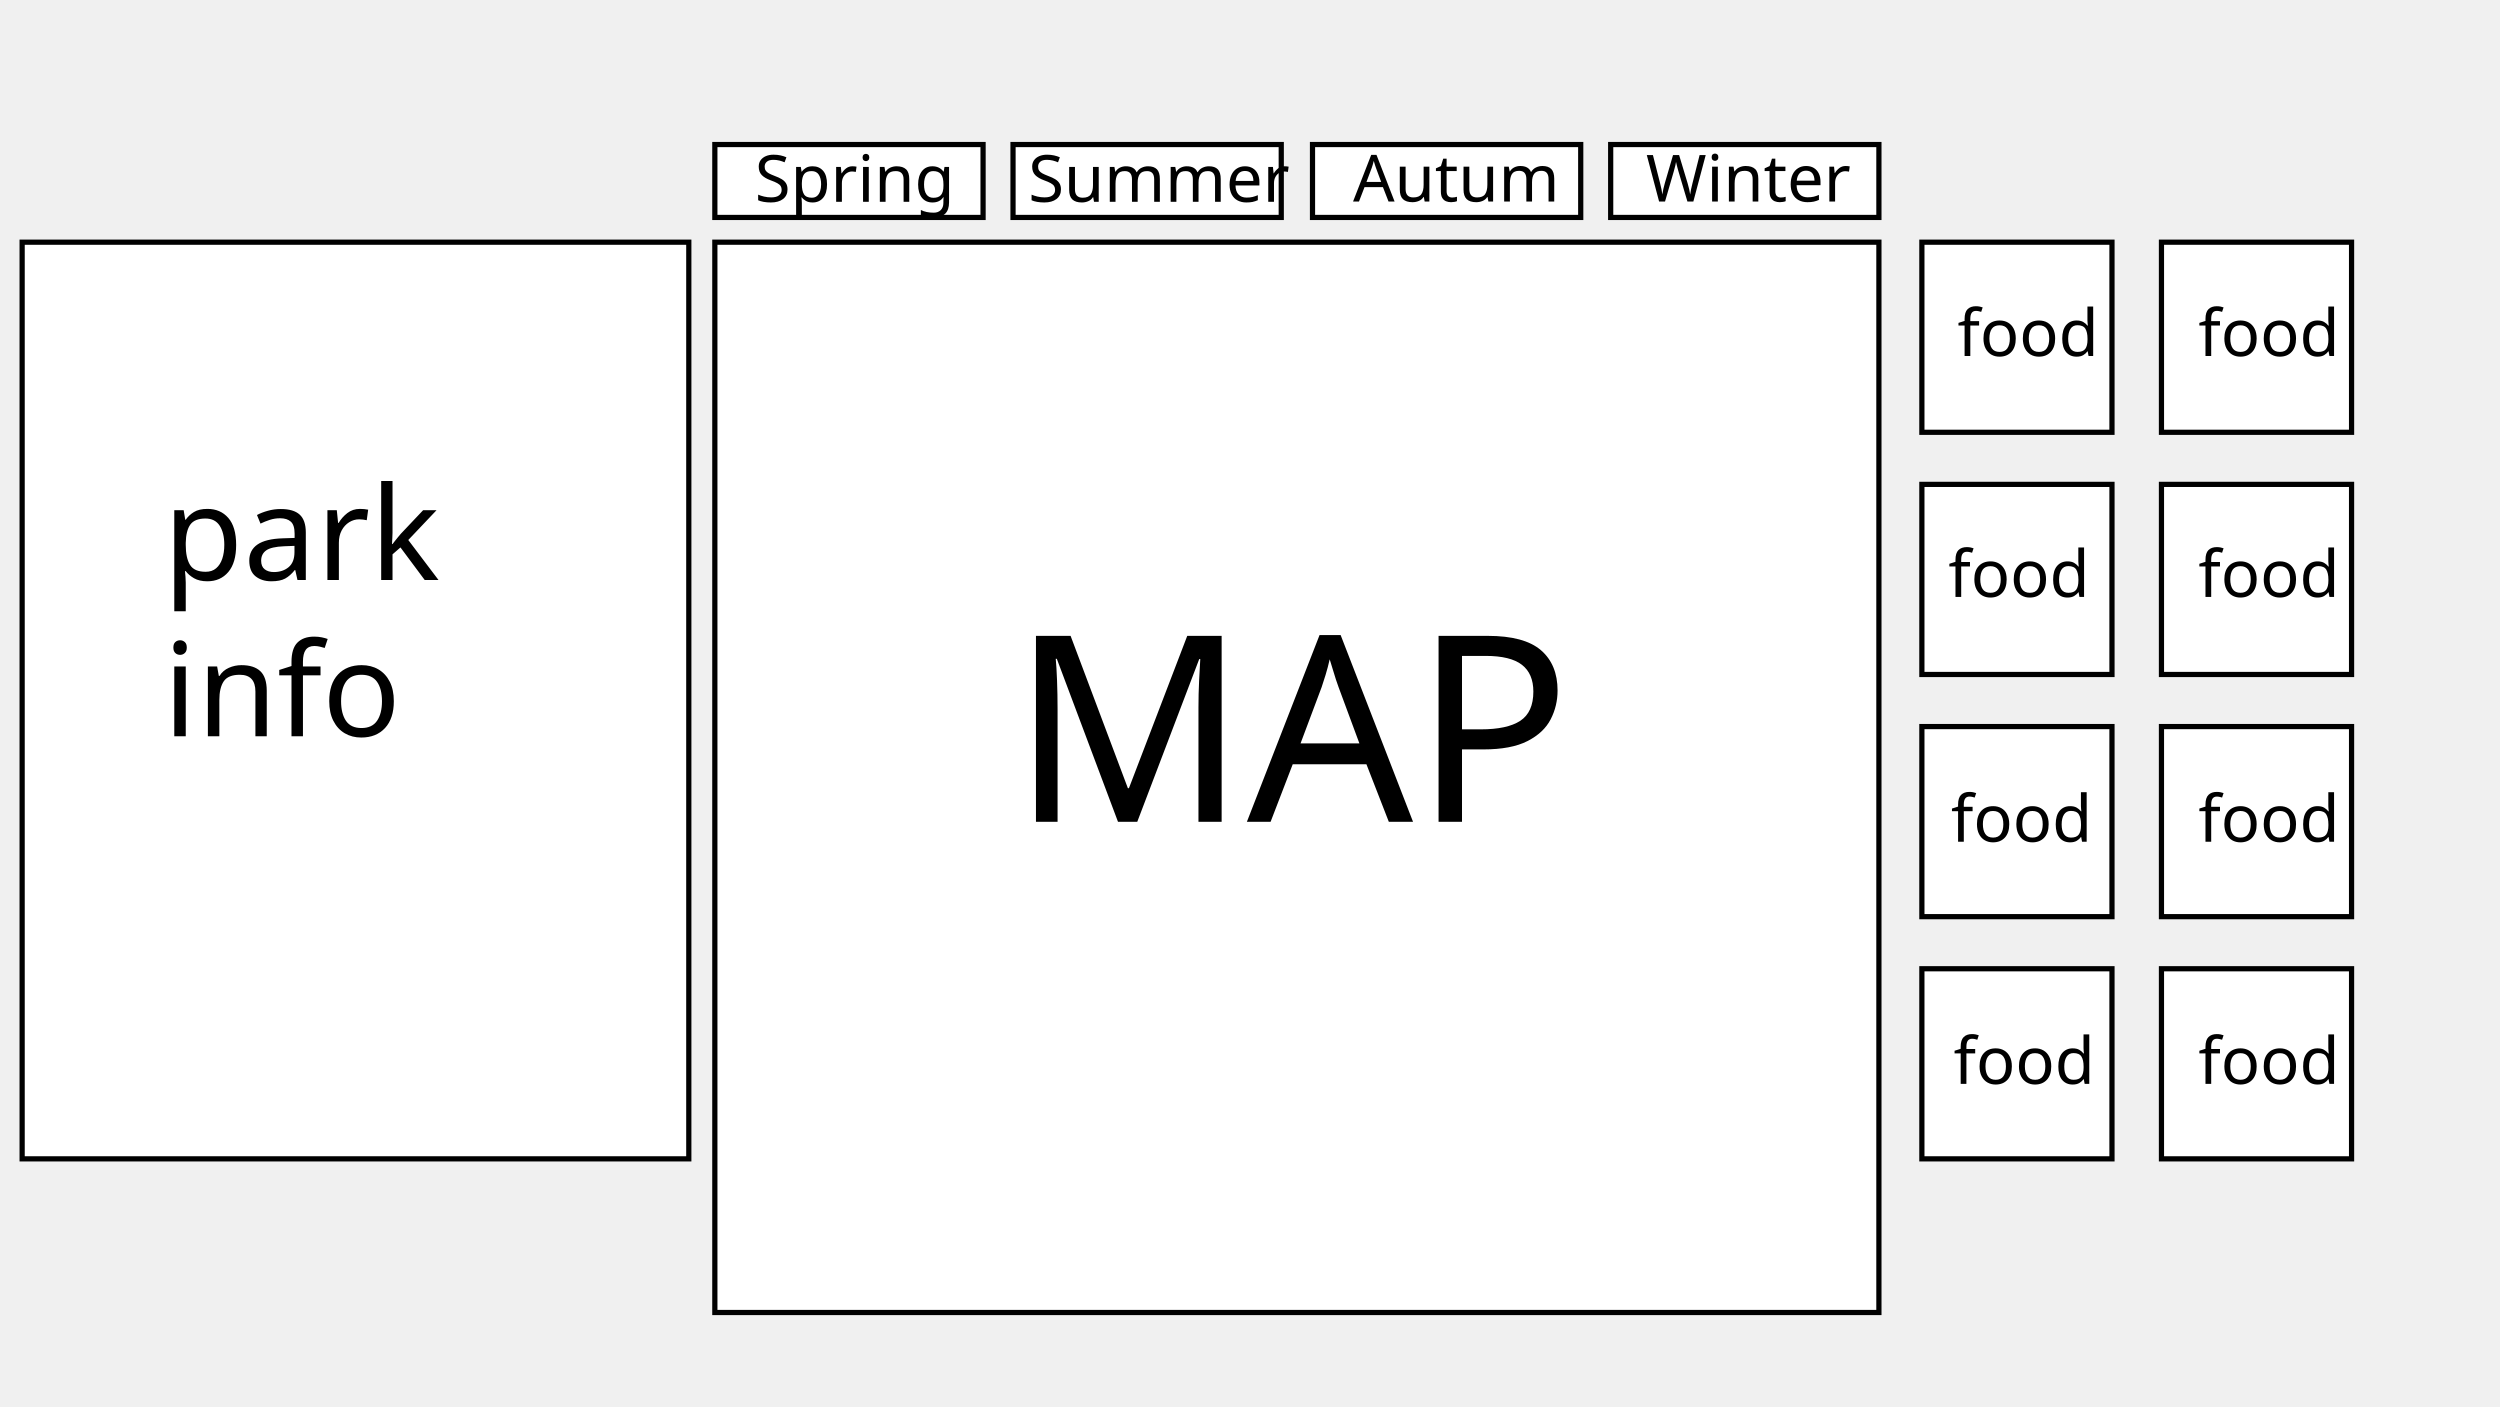
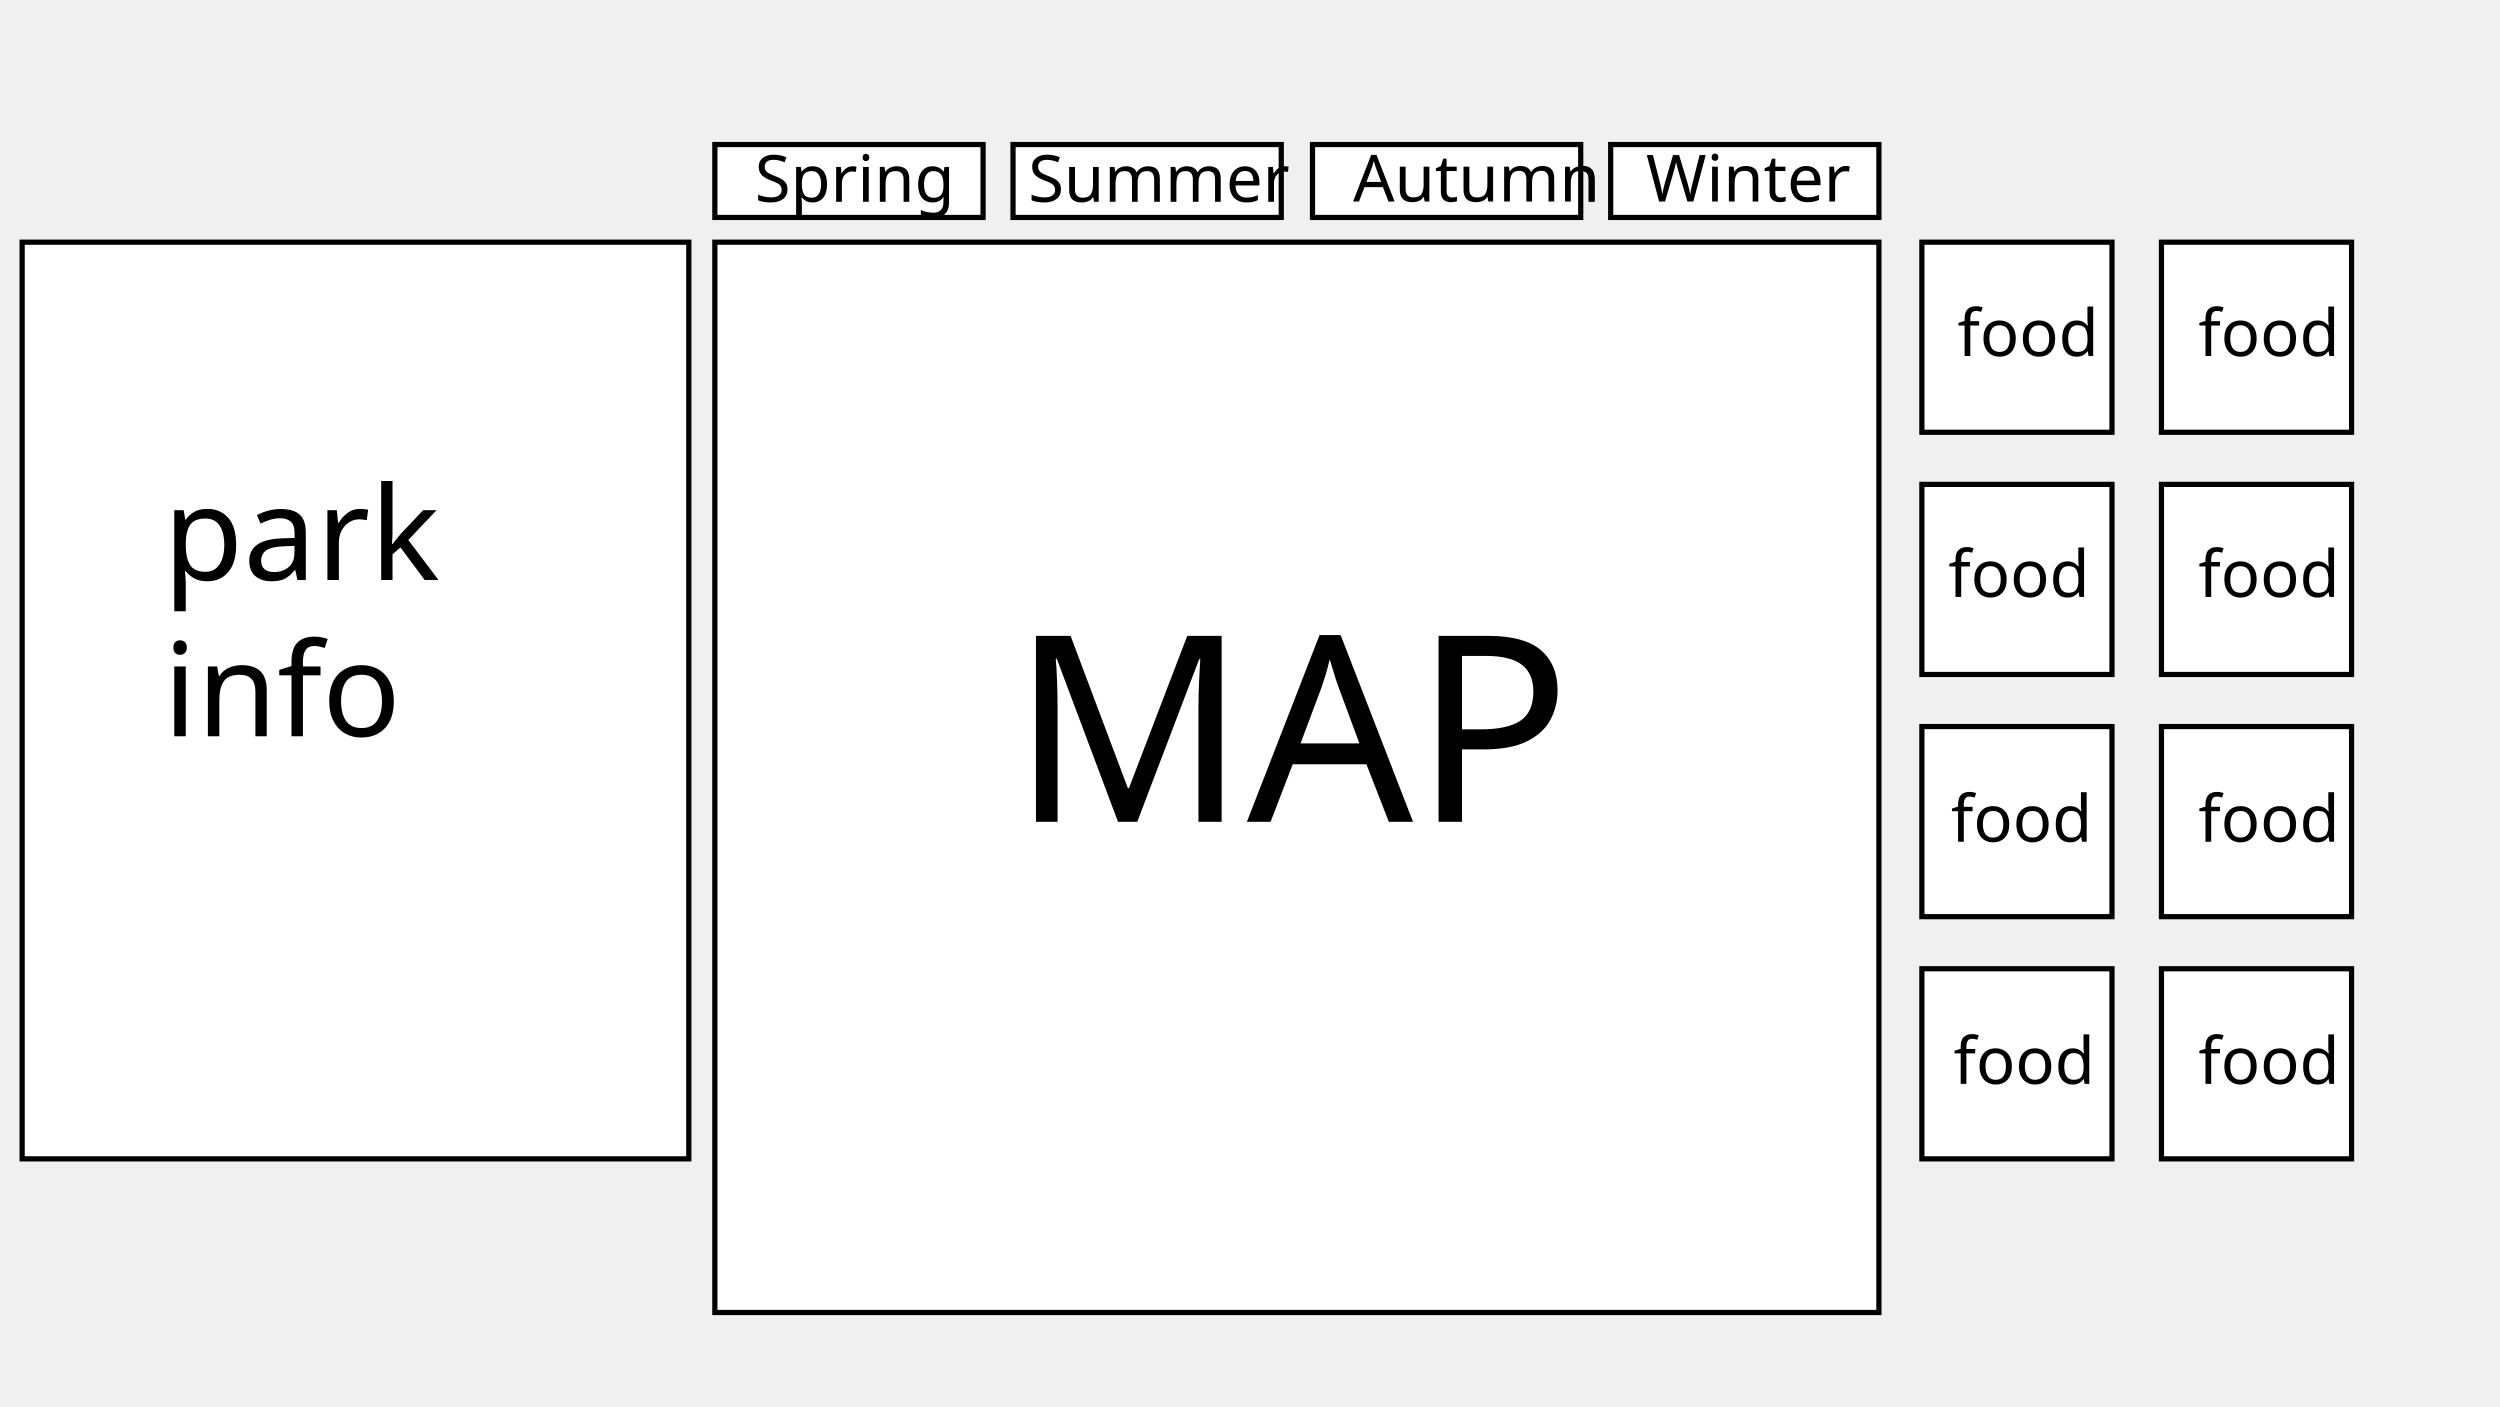
<svg xmlns="http://www.w3.org/2000/svg" version="1.1" id="Layer_1" x="0px" y="0px" viewBox="0 0 1920 1080" style="enable-background:new 0 0 1920 1080;" xml:space="preserve">
  <style type="text/css">
	.st0{font-family:'SwearBannerDemo-Thin';}
	.st1{font-size:50px;}
	.st2{fill:#FFFFFF;}
	.st3{font-size:200px;}
	.st4{font-size:100px;}
</style>
  <g>
-     <text transform="matrix(1 0 0 1 1039.143 154.7856)" class="st0 st1">Autum</text>
-     <text transform="matrix(1 0 0 1 1039.143 154.7856)" class="st0 st1">Autum</text>
+     <text transform="matrix(1 0 0 1 1039.143 154.7856)" class="st0 st1">Autumn</text>
+     <text transform="matrix(1 0 0 1 1039.143 154.7856)" class="st0 st1">Autumn</text>
    <rect x="549" y="186" class="st2" width="894" height="822" />
    <path d="M1441,188v818H551V188H1441 M1445,184H547v826h898V184z" />
    <rect x="1476" y="186" class="st2" width="146" height="146" />
    <path d="M1620,188v142h-142V188H1620 M1624,184h-150v150h150V184z" />
    <rect x="1660" y="186" class="st2" width="146" height="146" />
    <path d="M1804,188v142h-142V188H1804 M1808,184h-150v150h150V184z" />
    <rect x="1476" y="744" class="st2" width="146" height="146" />
    <path d="M1620,746v142h-142V746H1620 M1624,742h-150v150h150V742z" />
    <rect x="1476" y="558" class="st2" width="146" height="146" />
    <path d="M1620,560v142h-142V560H1620 M1624,556h-150v150h150V556z" />
    <rect x="1476" y="372" class="st2" width="146" height="146" />
    <path d="M1620,374v142h-142V374H1620 M1624,370h-150v150h150V370z" />
    <rect x="1660" y="372" class="st2" width="146" height="146" />
    <path d="M1804,374v142h-142V374H1804 M1808,370h-150v150h150V370z" />
    <rect x="1660" y="558" class="st2" width="146" height="146" />
    <path d="M1804,560v142h-142V560H1804 M1808,556h-150v150h150V556z" />
    <rect x="1660" y="744" class="st2" width="146" height="146" />
    <path d="M1804,746v142h-142V746H1804 M1808,742h-150v150h150V742z" />
    <rect x="1237" y="111" class="st2" width="206" height="56" />
    <path d="M1441,113v52h-202v-52H1441 M1445,109h-210v60h210V109z" />
    <rect x="549" y="111" class="st2" width="206" height="56" />
    <path d="M753,113v52H551v-52H753 M757,109H547v60h210V109z" />
    <rect x="778" y="111" class="st2" width="206" height="56" />
    <path d="M982,113v52H780v-52H982 M986,109H776v60h210V109z" />
    <rect x="1008" y="111" class="st2" width="206" height="56" />
    <path d="M1212,113v52h-202v-52H1212 M1216,109h-210v60h210V109z" />
    <rect x="17" y="186" class="st2" width="512" height="704" />
    <path d="M527,188v700H19V188H527 M531,184H15v708h516V184z" />
    <text transform="matrix(1 0 0 1 776.2148 631.1431)" class="st0 st3">MAP</text>
    <text transform="matrix(1 0 0 1 125.3574 445.4287)" class="st0 st4">park </text>
    <text transform="matrix(1 0 0 1 125.3574 565.4287)" class="st0 st4">info</text>
    <text transform="matrix(1 0 0 1 1503.357 273.4287)" class="st0 st1">food</text>
    <text transform="matrix(1 0 0 1 1688.357 458.4287)" class="st0 st1">food</text>
    <text transform="matrix(1 0 0 1 1688.357 646.4287)" class="st0 st1">food</text>
    <text transform="matrix(1 0 0 1 1688.357 832.4287)" class="st0 st1">food</text>
    <text transform="matrix(1 0 0 1 1500.357 832.4287)" class="st0 st1">food</text>
    <text transform="matrix(1 0 0 1 1498.357 646.4287)" class="st0 st1">food</text>
    <text transform="matrix(1 0 0 1 1496.357 458.4287)" class="st0 st1">food</text>
    <text transform="matrix(1 0 0 1 1688.357 273.4287)" class="st0 st1">food</text>
    <text transform="matrix(1 0 0 1 579.7148 155)" class="st0 st1">Spring</text>
    <text transform="matrix(1 0 0 1 789.7148 155)" class="st0 st1">Summer</text>
-     <text transform="matrix(1 0 0 1 1039.143 154.7856)" class="st0 st1">Autum</text>
+     <text transform="matrix(1 0 0 1 1039.143 154.7856)" class="st0 st1">Autumn</text>
    <text transform="matrix(1 0 0 1 1264.143 154.7856)" class="st0 st1">Winter</text>
  </g>
</svg>
